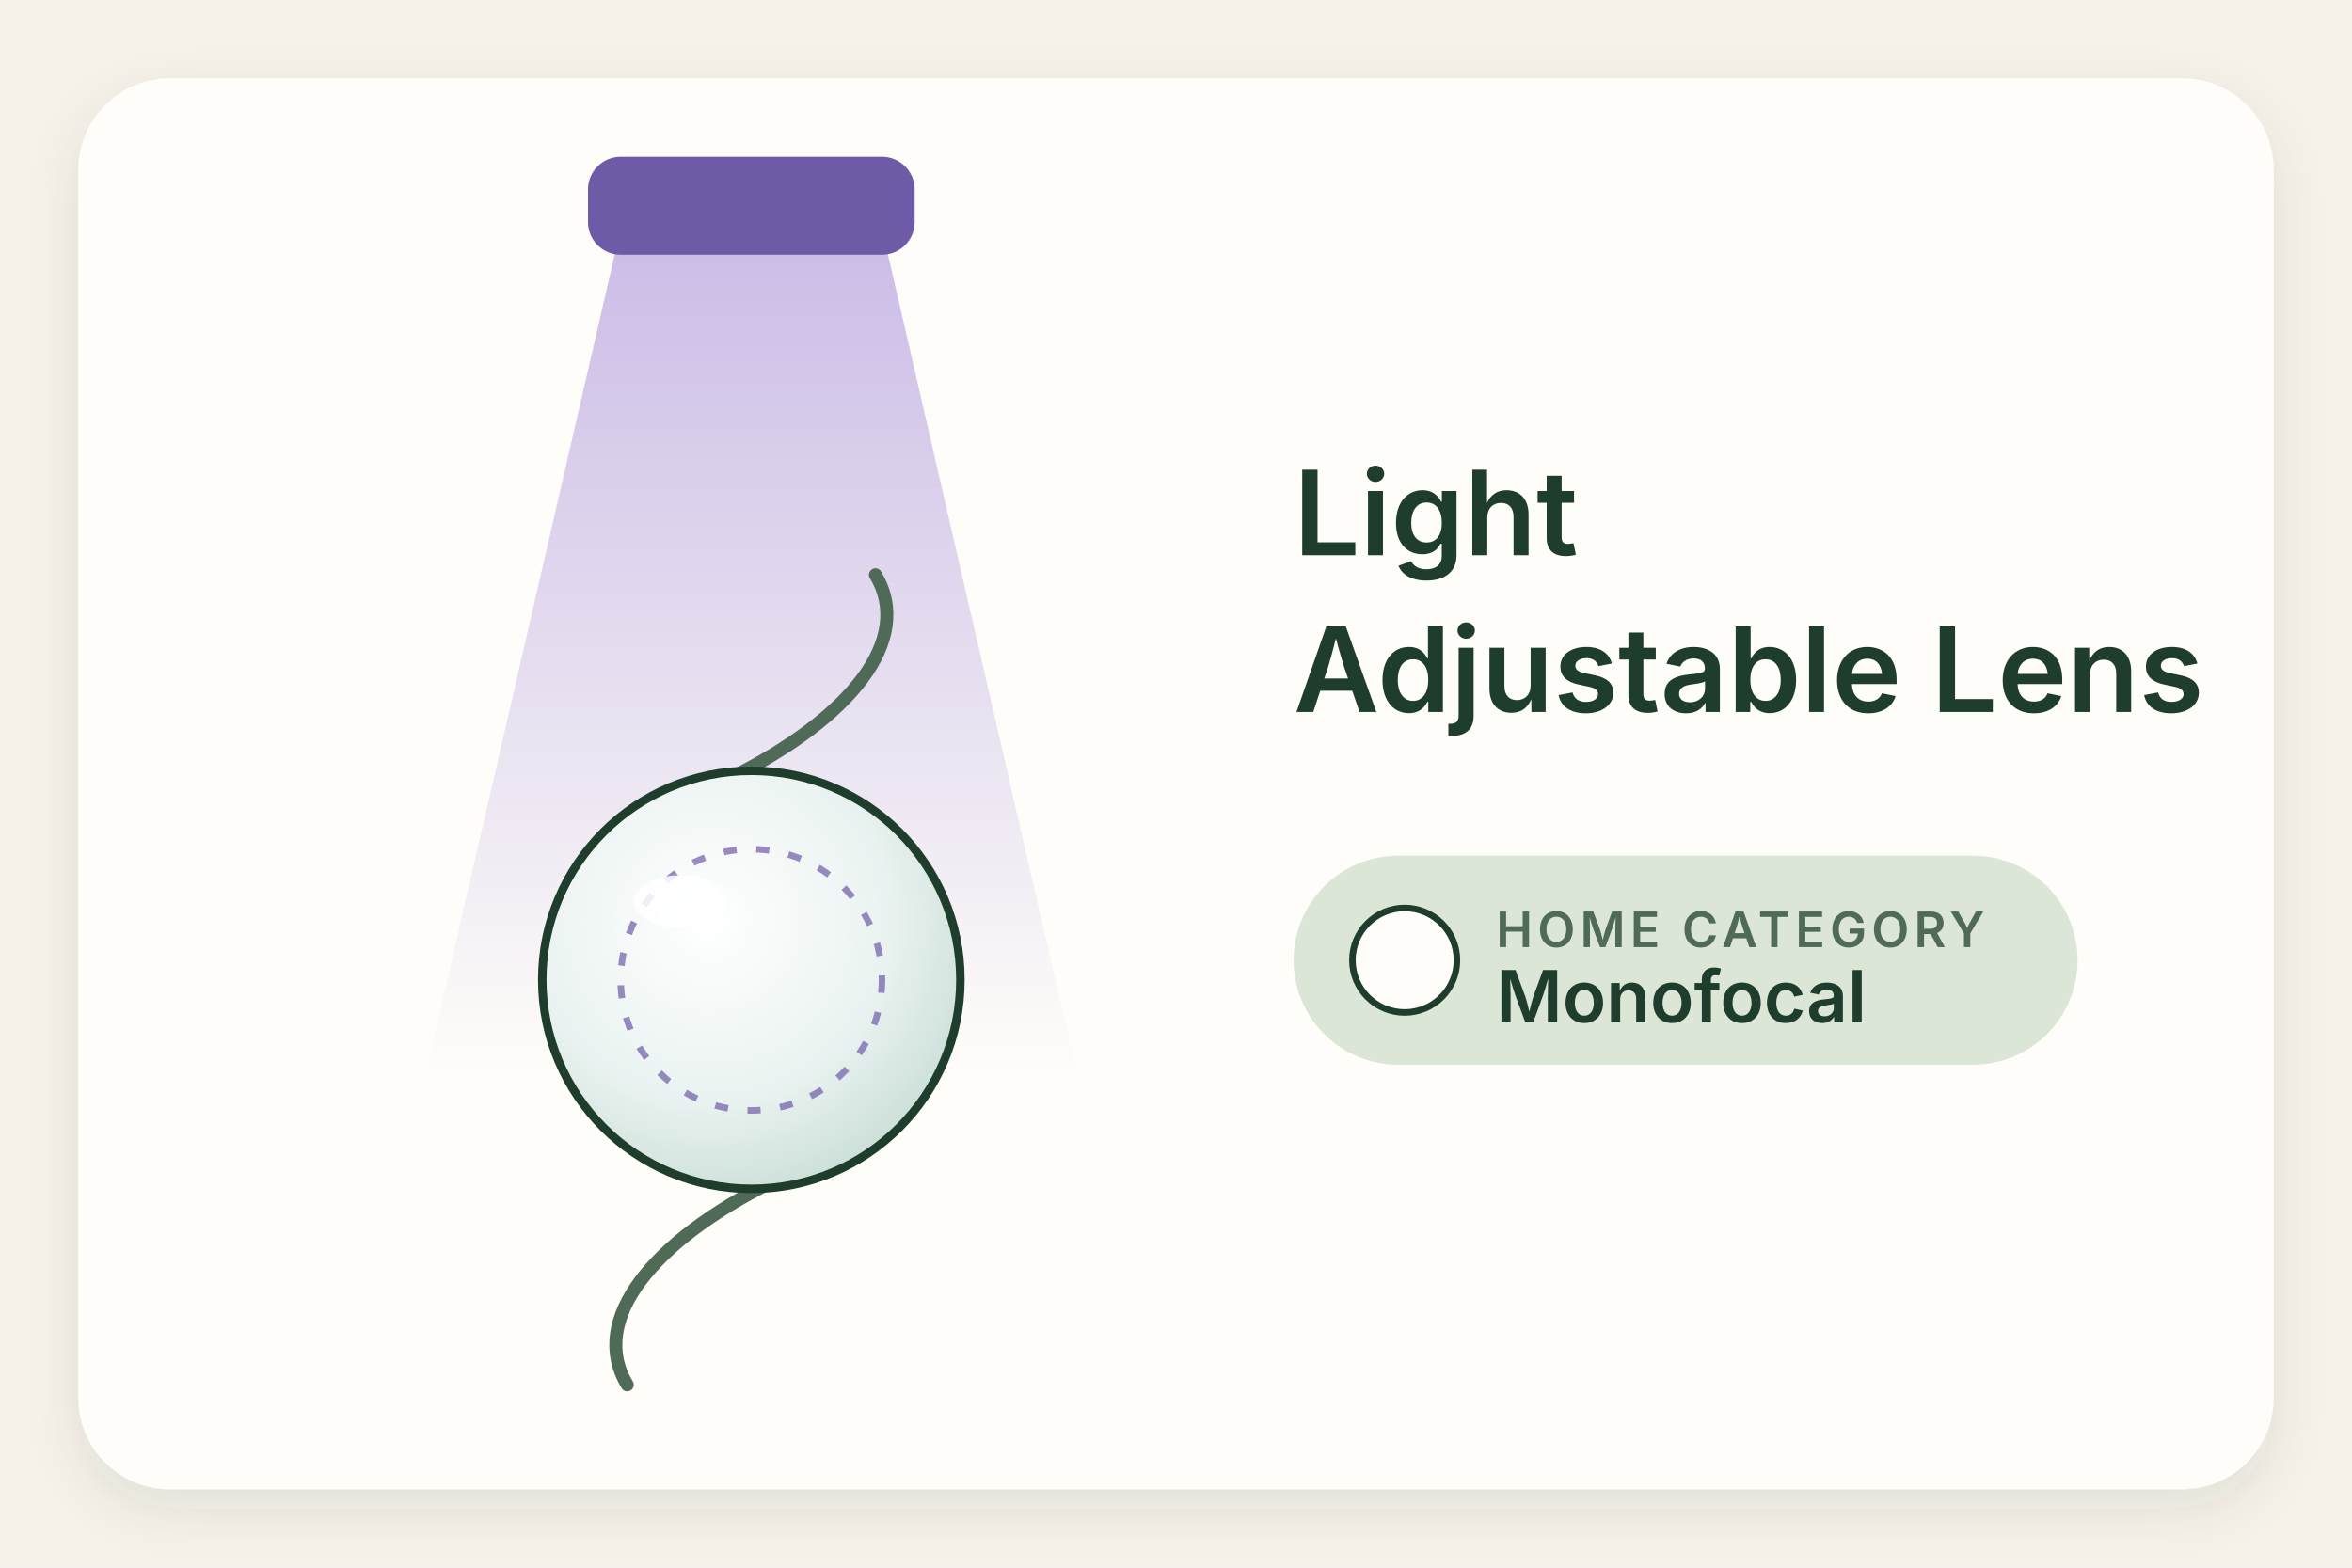
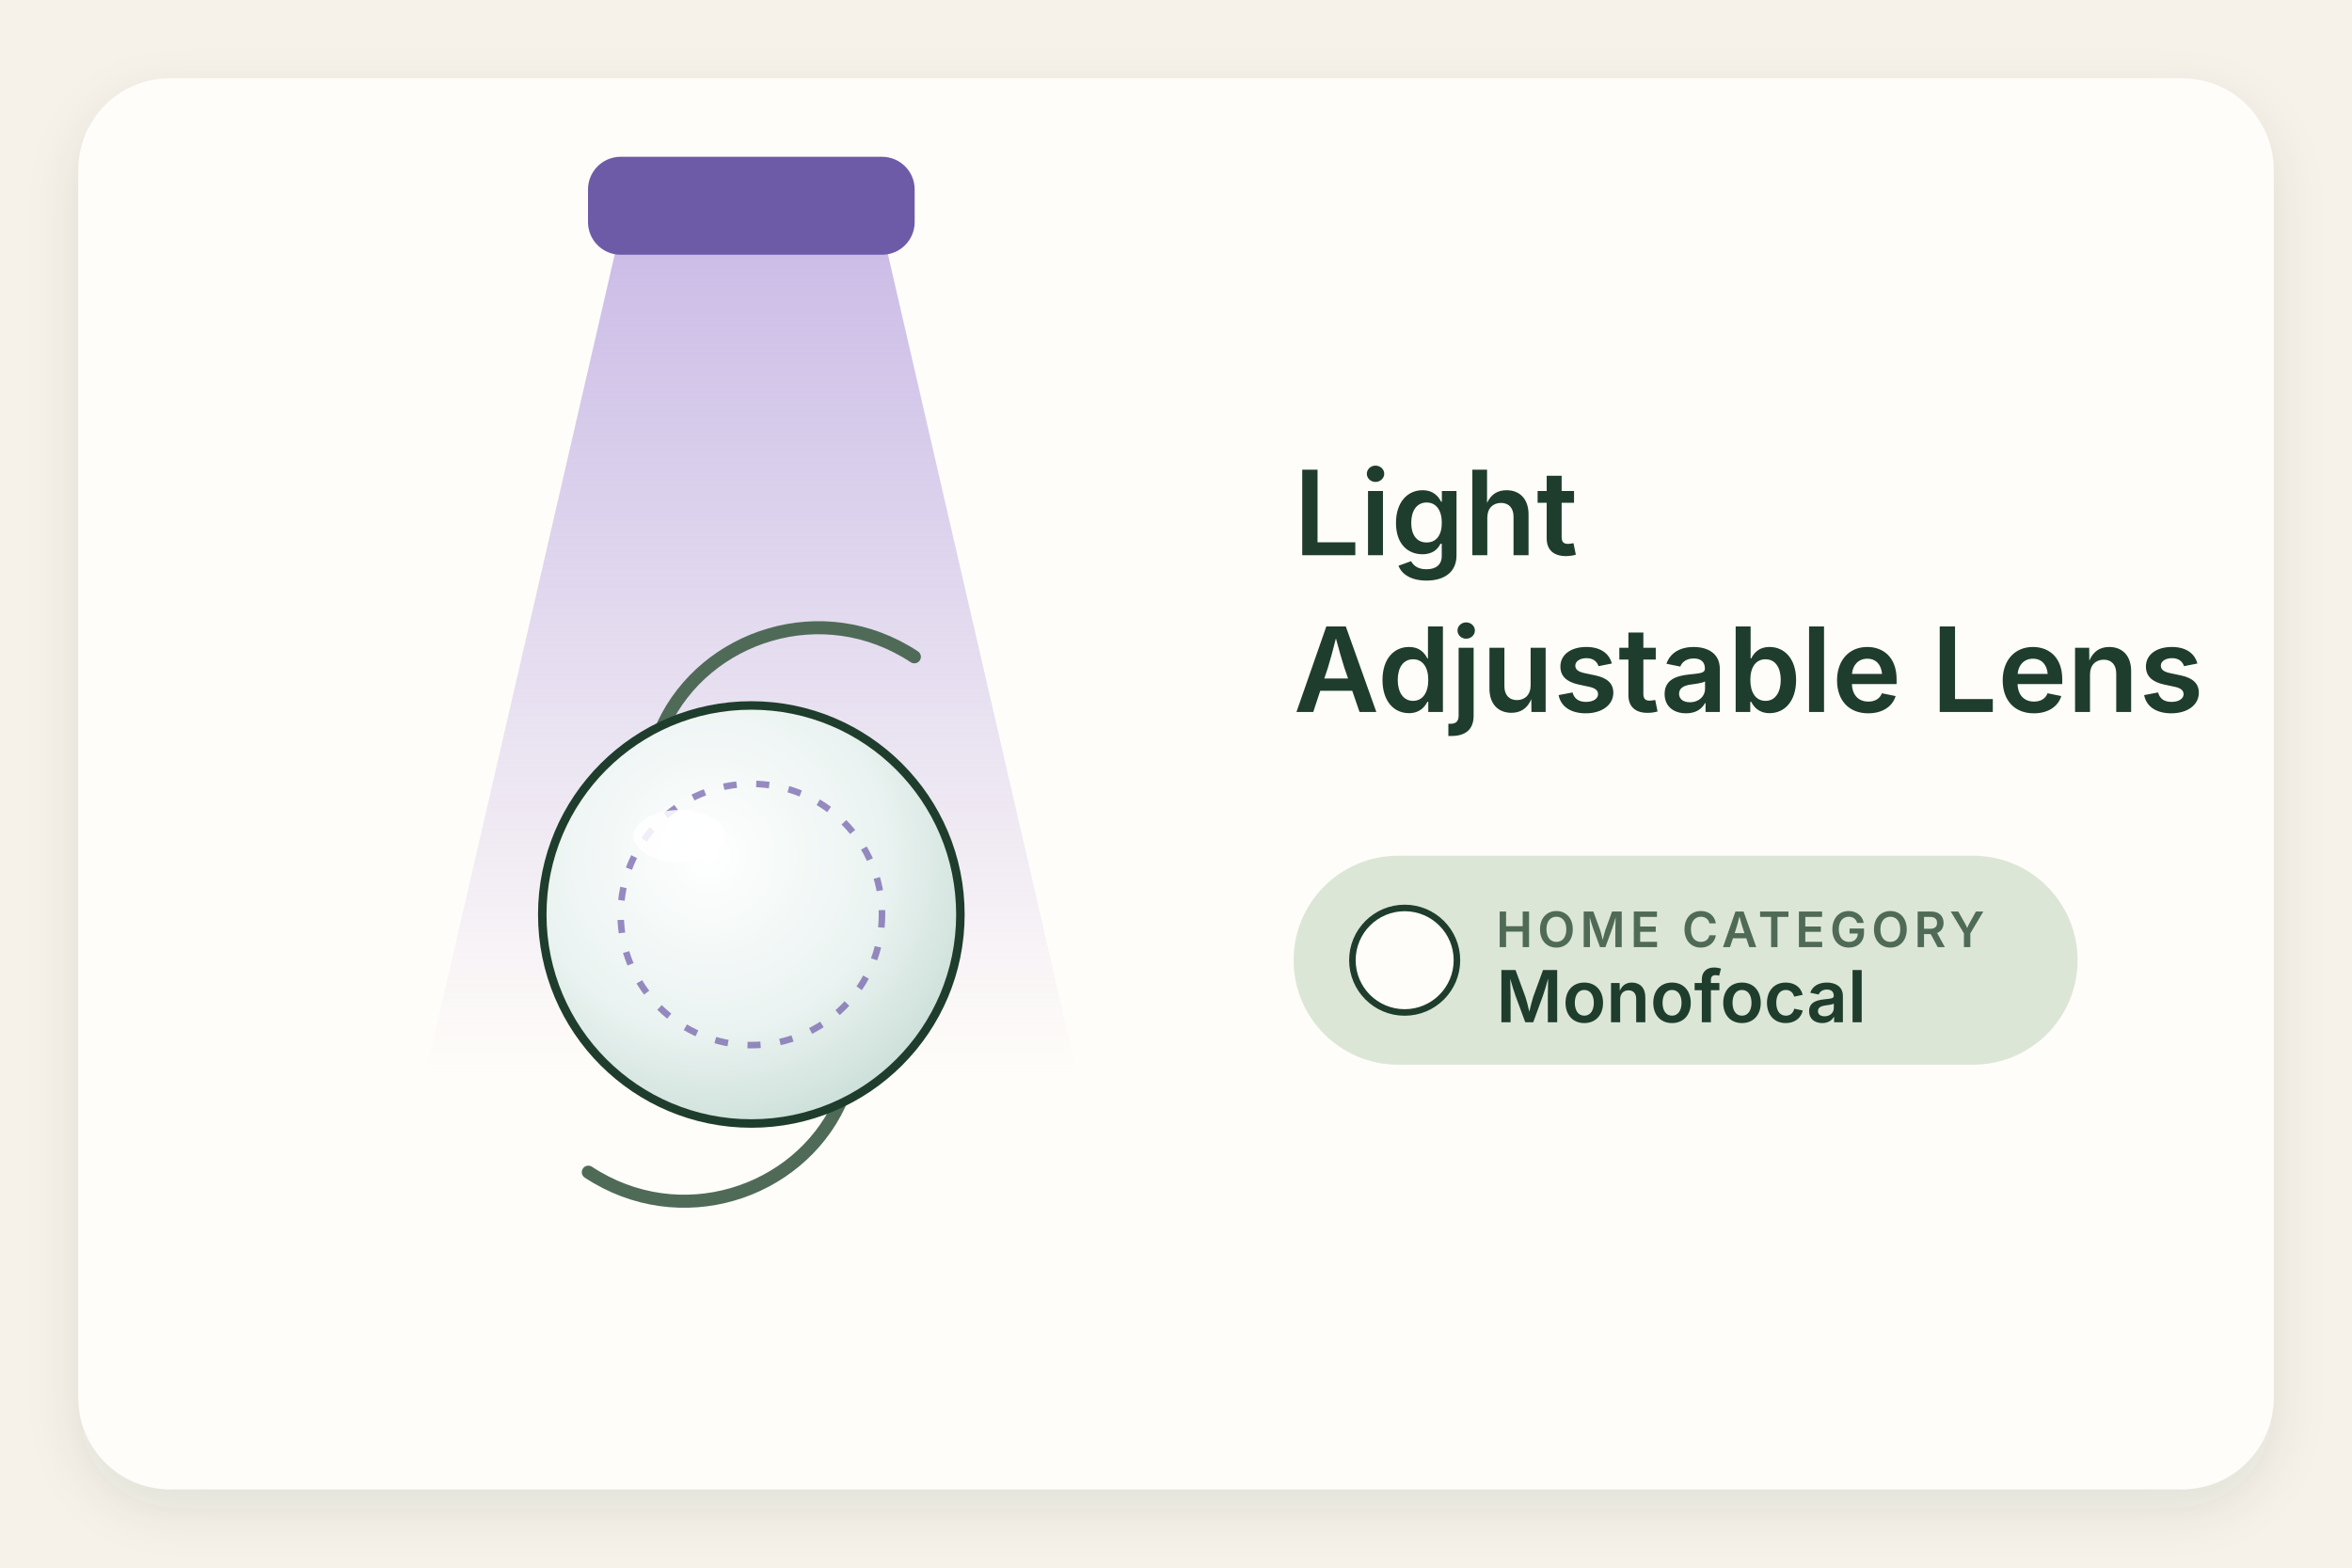
<svg xmlns="http://www.w3.org/2000/svg" viewBox="0 0 720 480" role="img" aria-labelledby="t d">
  <defs>
    <radialGradient id="optic" cx="40%" cy="36%" r="70%">
      <stop offset="0" stop-color="#FFFFFF" />
      <stop offset=".6" stop-color="#EAF3F1" />
      <stop offset="1" stop-color="#C9DDD6" />
    </radialGradient>
    <linearGradient id="uv" x1="0" y1="0" x2="0" y2="1">
      <stop offset="0" stop-color="#B9A6E0" stop-opacity=".75" />
      <stop offset="1" stop-color="#B9A6E0" stop-opacity="0" />
    </linearGradient>
    <filter id="shadow" x="-20%" y="-20%" width="140%" height="140%">
      <feDropShadow dx="0" dy="6" stdDeviation="8" flood-color="#1F3D2C" flood-opacity=".10" />
    </filter>
  </defs>
  <rect width="720" height="480" fill="#F7F2E9" />
  <g font-family="Inter,system-ui,sans-serif">
    <rect x="24" y="24" width="672" height="432" rx="28" fill="#FFFDF9" filter="url(#shadow)" />
    <path d="M190,70 L130,330 L330,330 L270,70Z" fill="url(#uv)" />
    <rect x="180" y="48" width="100" height="30" rx="10" fill="#6E5BA8" />
-     <g transform="translate(230,300)">
-       <path d="M-6,-62 C30,-80 50,-104 38,-124" fill="none" stroke="#4f6b58" stroke-width="4" stroke-linecap="round" />
-       <path d="M6,62 C-30,80 -50,104 -38,124" fill="none" stroke="#4f6b58" stroke-width="4" stroke-linecap="round" />
+     <g transform="translate(230,280)">
+       <path d="M-26.9,-58.2 C-14.1,-85.4 21.8,-97.4 49.9,-78.9" fill="none" stroke="#4f6b58" stroke-width="4" stroke-linecap="round" />
+       <path d="M26.9,58.2 C14.1,85.4 -21.8,97.4 -49.9,78.9" fill="none" stroke="#4f6b58" stroke-width="4" stroke-linecap="round" />
      <circle r="64" fill="url(#optic)" stroke="#1F3D2C" stroke-width="2.6" />
      <circle r="40" fill="none" stroke="#6E5BA8" stroke-width="2" stroke-dasharray="4 6" opacity=".7" />
      <ellipse cx="-22" cy="-24" rx="14" ry="8" fill="#fff" opacity=".85" />
    </g>
    <text x="396" y="170" font-size="36" font-weight="600" fill="#1F3D2C">Light</text>
    <text x="396" y="218" font-size="36" font-weight="600" fill="#1F3D2C">Adjustable Lens</text>
    <g transform="translate(396,262)">
      <rect width="240" height="64" rx="32" fill="#DCE6D7" />
      <circle cx="34" cy="32" r="16" fill="#FFFDF9" stroke="#1F3D2C" stroke-width="2" />
      <text x="62" y="28" font-size="15" font-weight="600" letter-spacing="1.5" fill="#4f6b58">HOME CATEGORY</text>
      <text x="62" y="51" font-size="22" font-weight="600" fill="#1F3D2C">Monofocal</text>
    </g>
  </g>
</svg>
